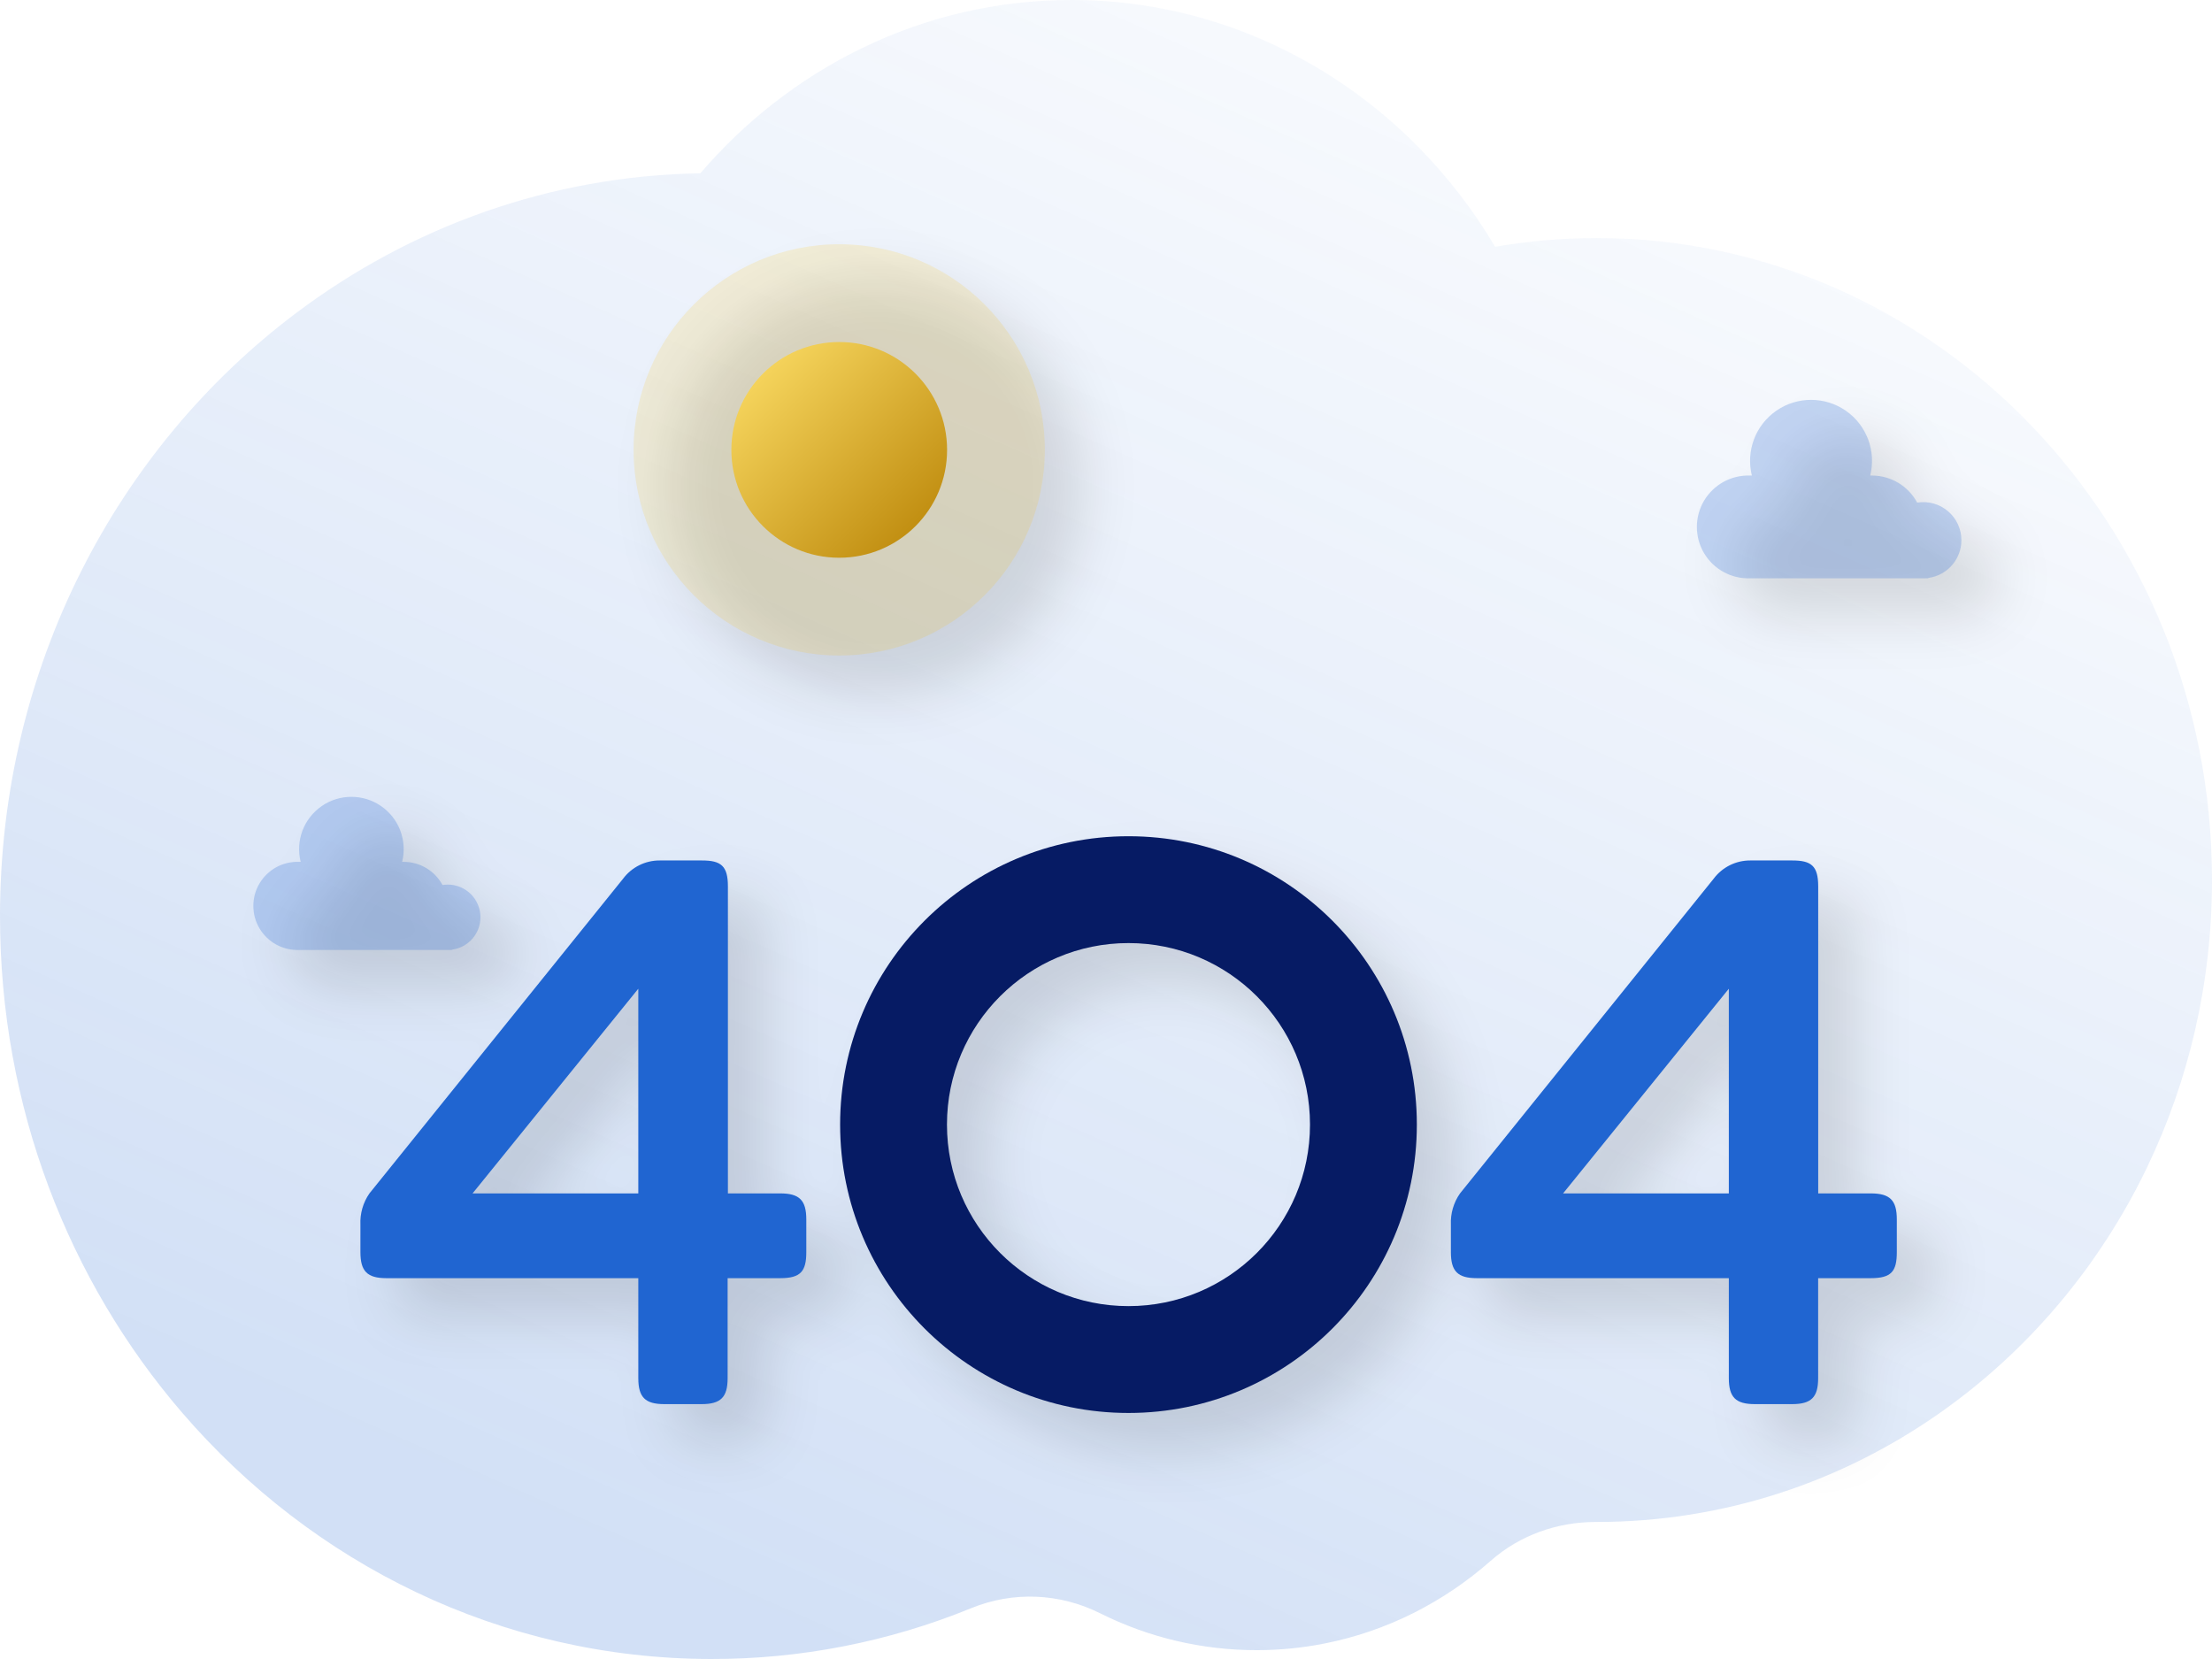
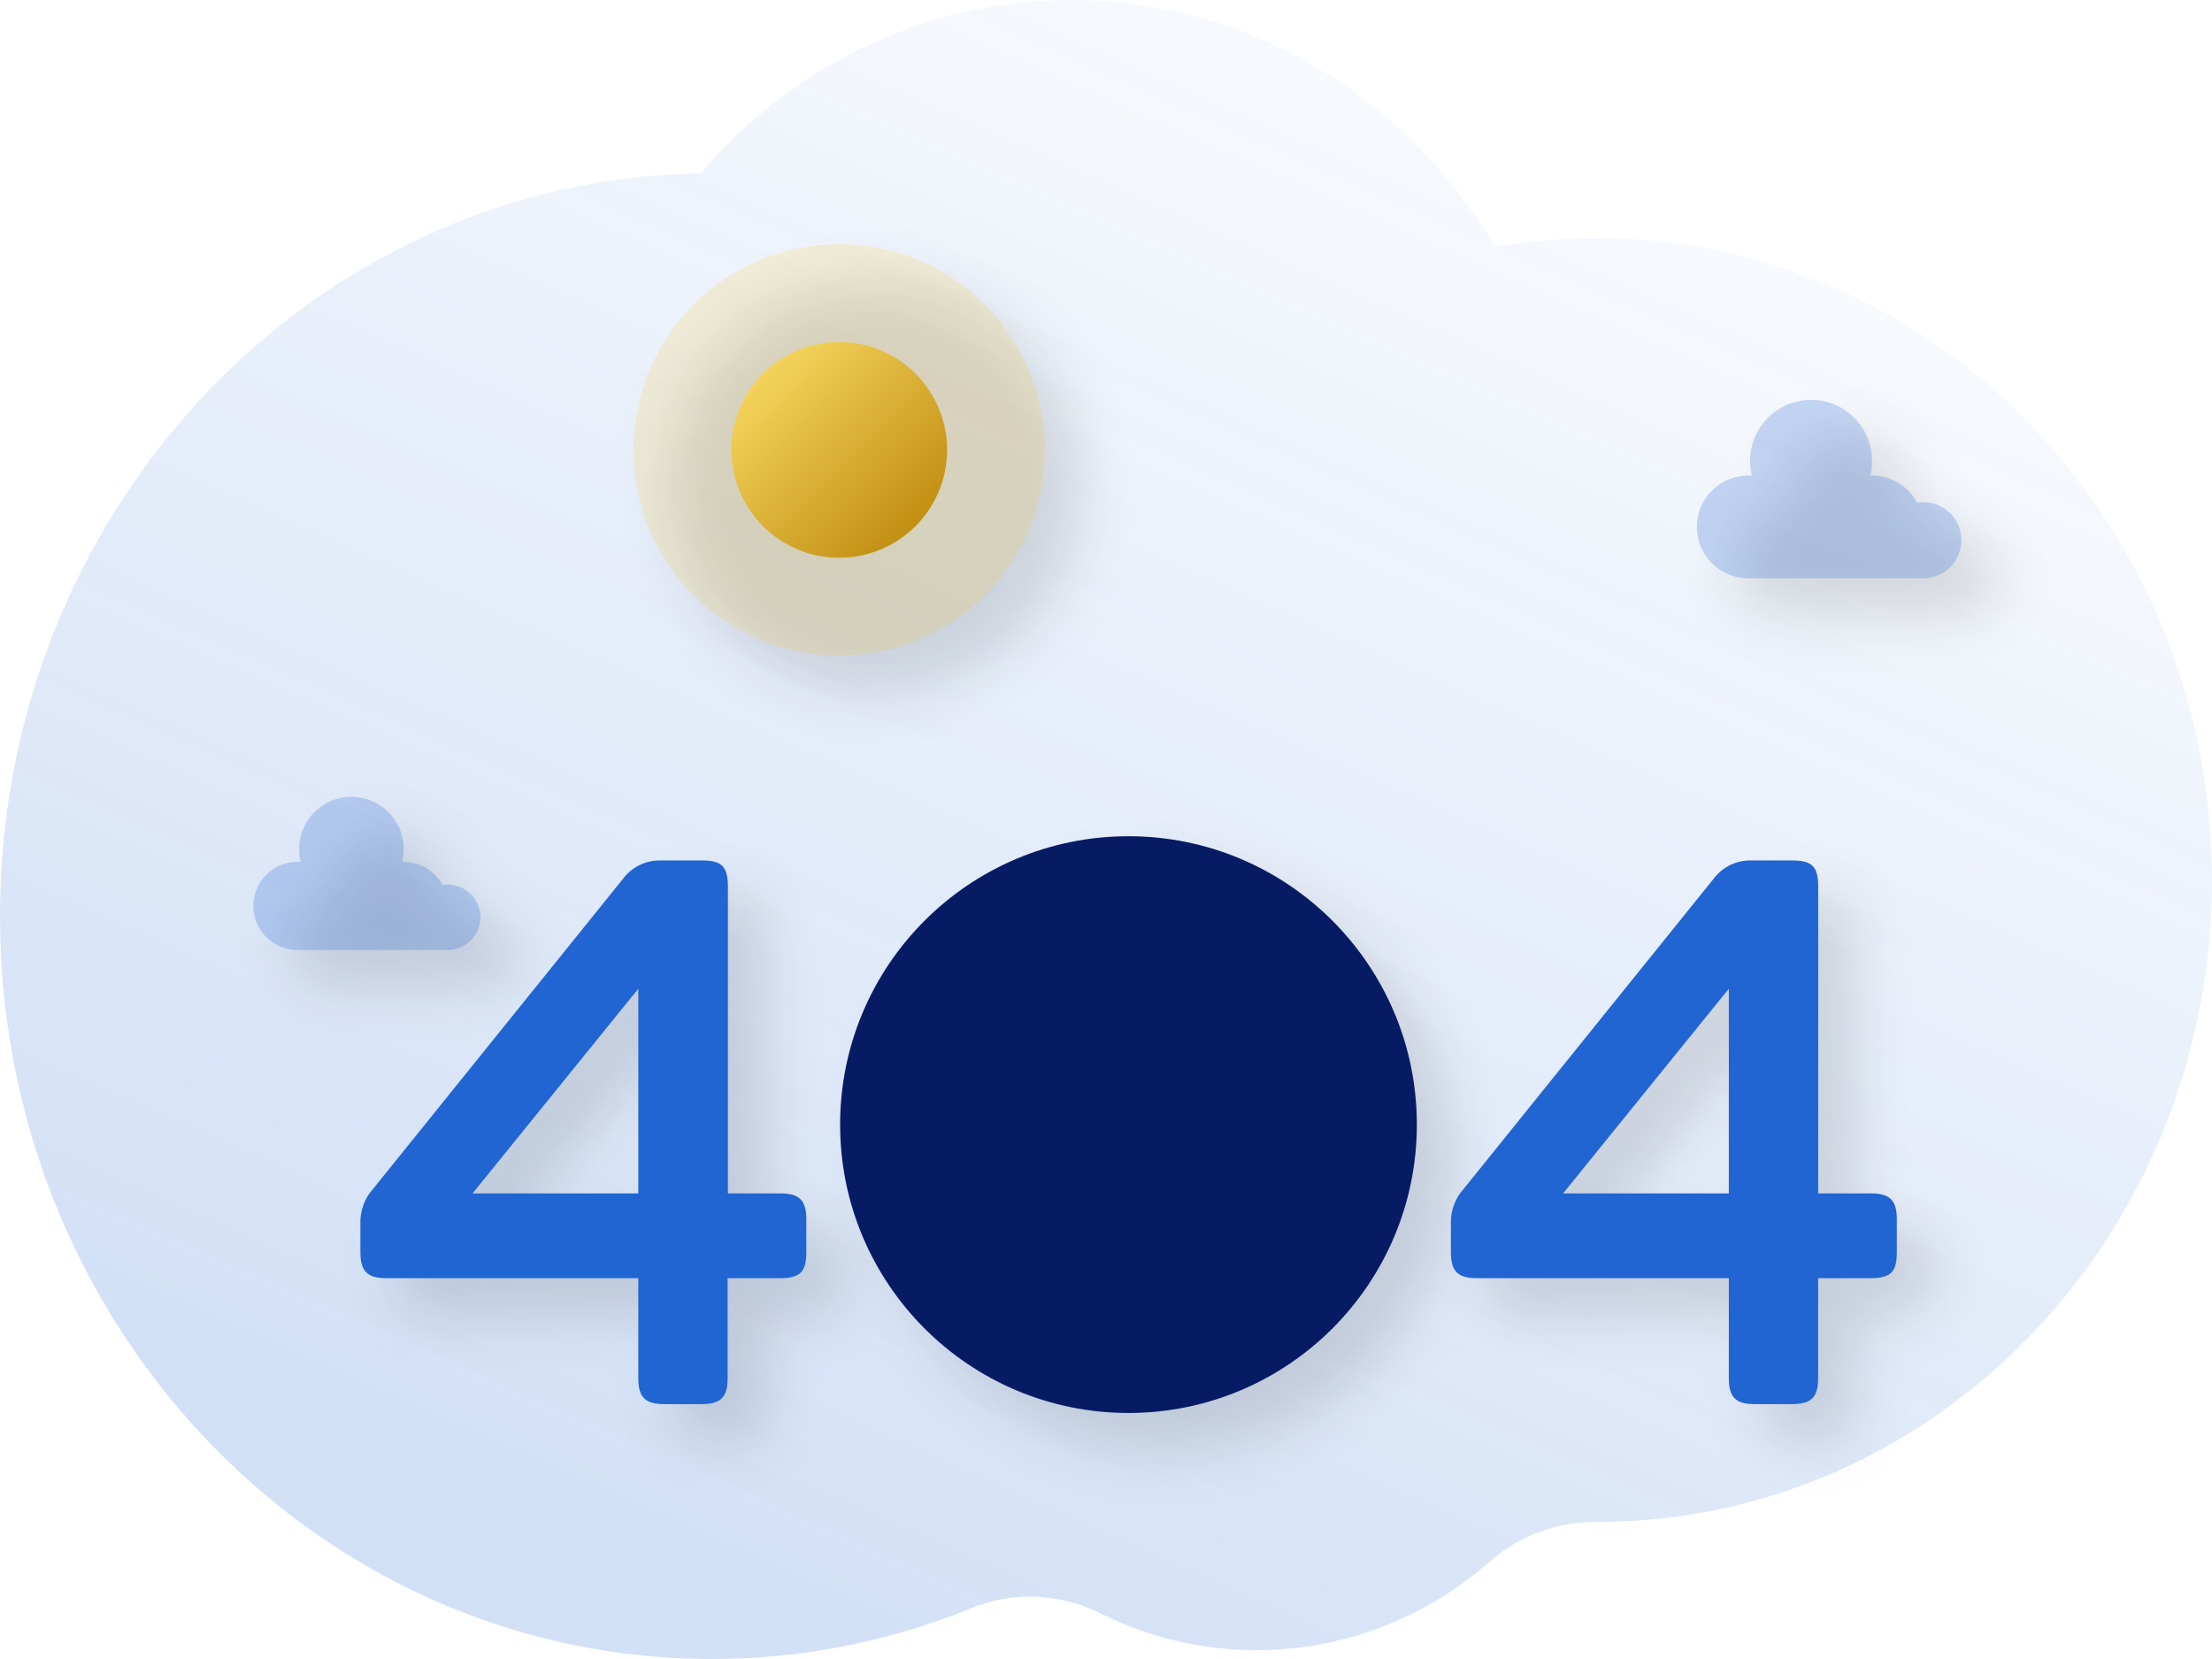
<svg xmlns="http://www.w3.org/2000/svg" width="480" height="360" fill="none">
-   <path fill-rule="evenodd" clip-rule="evenodd" d="M0 198.781c0 41.457 14.945 79.235 39.539 107.785 28.214 32.765 69.128 53.365 114.734 53.434a148.458 148.458 0 0056.495-11.036c9.051-3.699 19.182-3.274 27.948 1.107a75.774 75.774 0 0033.957 8.011c5.023 0 9.942-.495 14.7-1.434 13.581-2.67 25.94-8.99 36.089-17.94 6.379-5.627 14.548-8.456 22.898-8.446h.142c27.589 0 53.215-8.732 74.492-23.696 19.021-13.36 34.554-31.696 44.904-53.225C474.92 234.581 480 213.388 480 190.958c0-76.931-59.774-139.305-133.498-139.305-7.516 0-14.88.663-22.063 1.899C305.418 21.42 271.355 0 232.498 0a103.647 103.647 0 00-45.879 10.661c-13.24 6.487-25.011 15.705-34.641 26.939-32.697.544-62.93 11.69-87.675 30.291C25.351 97.155 0 144.882 0 198.781z" fill="url(#prefix__paint0_linear)" opacity=".2" />
+   <path fillRule="evenodd" clipRule="evenodd" d="M0 198.781c0 41.457 14.945 79.235 39.539 107.785 28.214 32.765 69.128 53.365 114.734 53.434a148.458 148.458 0 0056.495-11.036c9.051-3.699 19.182-3.274 27.948 1.107a75.774 75.774 0 0033.957 8.011c5.023 0 9.942-.495 14.7-1.434 13.581-2.67 25.94-8.99 36.089-17.94 6.379-5.627 14.548-8.456 22.898-8.446h.142c27.589 0 53.215-8.732 74.492-23.696 19.021-13.36 34.554-31.696 44.904-53.225C474.92 234.581 480 213.388 480 190.958c0-76.931-59.774-139.305-133.498-139.305-7.516 0-14.88.663-22.063 1.899C305.418 21.42 271.355 0 232.498 0a103.647 103.647 0 00-45.879 10.661c-13.24 6.487-25.011 15.705-34.641 26.939-32.697.544-62.93 11.69-87.675 30.291C25.351 97.155 0 144.882 0 198.781z" fill="url(#prefix__paint0_linear)" opacity=".2" />
  <g filter="url(#prefix__filter0_d)">
    <circle opacity=".15" cx="182.109" cy="97.623" r="44.623" fill="#FFC107" />
    <circle cx="182.109" cy="97.623" r="23.406" fill="url(#prefix__paint1_linear)" />
-     <path fill-rule="evenodd" clip-rule="evenodd" d="M244.878 306.611c34.56 0 62.575-28.016 62.575-62.575 0-34.56-28.015-62.576-62.575-62.576-34.559 0-62.575 28.016-62.575 62.576 0 34.559 28.016 62.575 62.575 62.575zm0-23.186c21.754 0 39.389-17.635 39.389-39.389 0-21.755-17.635-39.39-39.389-39.39s-39.389 17.635-39.389 39.39c0 21.754 17.635 39.389 39.389 39.389z" fill="#061B64" />
-     <path fill-rule="evenodd" clip-rule="evenodd" d="M174.965 264.592c0-4.133-1.492-5.625-5.637-5.625h-11.373v-66.611c0-4.476-1.492-5.637-5.638-5.637h-9.172a9.866 9.866 0 00-7.948 3.974l-55.03 68.274a11.006 11.006 0 00-1.957 6.787v5.968c0 4.145 1.492 5.637 5.625 5.637h54.676v21.707c0 4.133 1.492 5.625 5.625 5.625h8.12c4.146 0 5.638-1.492 5.638-5.625v-21.707h11.434c4.414 0 5.637-1.492 5.637-5.637v-7.13zm-72.42-5.625l35.966-44.415v44.415h-35.966zM411.607 264.592c0-4.133-1.492-5.625-5.638-5.625h-11.422v-66.611c0-4.476-1.492-5.637-5.637-5.637h-9.111a9.87 9.87 0 00-7.949 3.974l-55.03 68.274a11.011 11.011 0 00-1.981 6.787v5.968c0 4.145 1.492 5.637 5.626 5.637h54.687v21.707c0 4.133 1.492 5.625 5.626 5.625h8.12c4.145 0 5.637-1.492 5.637-5.625v-21.707h11.434c4.476 0 5.638-1.492 5.638-5.637v-7.13zm-72.42-5.625l35.965-44.415v44.415h-35.965z" fill="#2065D1" />
+     <path fillRule="evenodd" clipRule="evenodd" d="M244.878 306.611c34.56 0 62.575-28.016 62.575-62.575 0-34.56-28.015-62.576-62.575-62.576-34.559 0-62.575 28.016-62.575 62.576 0 34.559 28.016 62.575 62.575 62.575zm0-23.186c21.754 0 39.389-17.635 39.389-39.389 0-21.755-17.635-39.39-39.389-39.39s-39.389 17.635-39.389 39.39c0 21.754 17.635 39.389 39.389 39.389z" fill="#061B64" />
+     <path fillRule="evenodd" clipRule="evenodd" d="M174.965 264.592c0-4.133-1.492-5.625-5.637-5.625h-11.373v-66.611c0-4.476-1.492-5.637-5.638-5.637h-9.172a9.866 9.866 0 00-7.948 3.974l-55.03 68.274a11.006 11.006 0 00-1.957 6.787v5.968c0 4.145 1.492 5.637 5.625 5.637h54.676v21.707c0 4.133 1.492 5.625 5.625 5.625h8.12c4.146 0 5.638-1.492 5.638-5.625v-21.707h11.434c4.414 0 5.637-1.492 5.637-5.637v-7.13zm-72.42-5.625l35.966-44.415v44.415h-35.966zM411.607 264.592c0-4.133-1.492-5.625-5.638-5.625h-11.422v-66.611c0-4.476-1.492-5.637-5.637-5.637h-9.111a9.87 9.87 0 00-7.949 3.974l-55.03 68.274a11.011 11.011 0 00-1.981 6.787v5.968c0 4.145 1.492 5.637 5.626 5.637h54.687v21.707c0 4.133 1.492 5.625 5.626 5.625h8.12c4.145 0 5.637-1.492 5.637-5.625v-21.707h11.434c4.476 0 5.638-1.492 5.638-5.637v-7.13zm-72.42-5.625l35.965-44.415v44.415h-35.965z" fill="#2065D1" />
    <path opacity=".24" d="M425.621 117.222a8.267 8.267 0 00-9.599-8.157 11.129 11.129 0 00-9.784-5.87h-.403a13.23 13.23 0 00-20.365-14.078 13.23 13.23 0 00-5.316 14.078h-.403a11.153 11.153 0 100 22.293h38.68v-.073a8.279 8.279 0 007.19-8.193zM104.258 199.045a7.093 7.093 0 00-7.093-7.092c-.381.007-.761.039-1.138.097a9.552 9.552 0 00-8.425-5.026h-.343a11.348 11.348 0 10-22.012 0h-.342a9.564 9.564 0 100 19.114h33.177v-.061a7.107 7.107 0 006.176-7.032z" fill="#2065D1" />
  </g>
  <defs>
    <linearGradient id="prefix__paint0_linear" x1="328.81" y1="424.032" x2="505.393" y2="26.048" gradientUnits="userSpaceOnUse">
      <stop stop-color="#2065D1" />
      <stop offset="1" stop-color="#2065D1" stop-opacity=".01" />
    </linearGradient>
    <linearGradient id="prefix__paint1_linear" x1="135.297" y1="97.623" x2="182.109" y2="144.436" gradientUnits="userSpaceOnUse">
      <stop stop-color="#FFE16A" />
      <stop offset="1" stop-color="#B78103" />
    </linearGradient>
    <filter id="prefix__filter0_d" x="51" y="49" width="394.621" height="277.611" filterUnits="userSpaceOnUse" color-interpolation-filters="sRGB">
      <feFlood flood-opacity="0" result="BackgroundImageFix" />
      <feColorMatrix in="SourceAlpha" values="0 0 0 0 0 0 0 0 0 0 0 0 0 0 0 0 0 0 127 0" />
      <feOffset dx="8" dy="8" />
      <feGaussianBlur stdDeviation="6" />
      <feColorMatrix values="0 0 0 0 0 0 0 0 0 0 0 0 0 0 0 0 0 0 0.12 0" />
      <feBlend in2="BackgroundImageFix" result="effect1_dropShadow" />
      <feBlend in="SourceGraphic" in2="effect1_dropShadow" result="shape" />
    </filter>
  </defs>
</svg>
